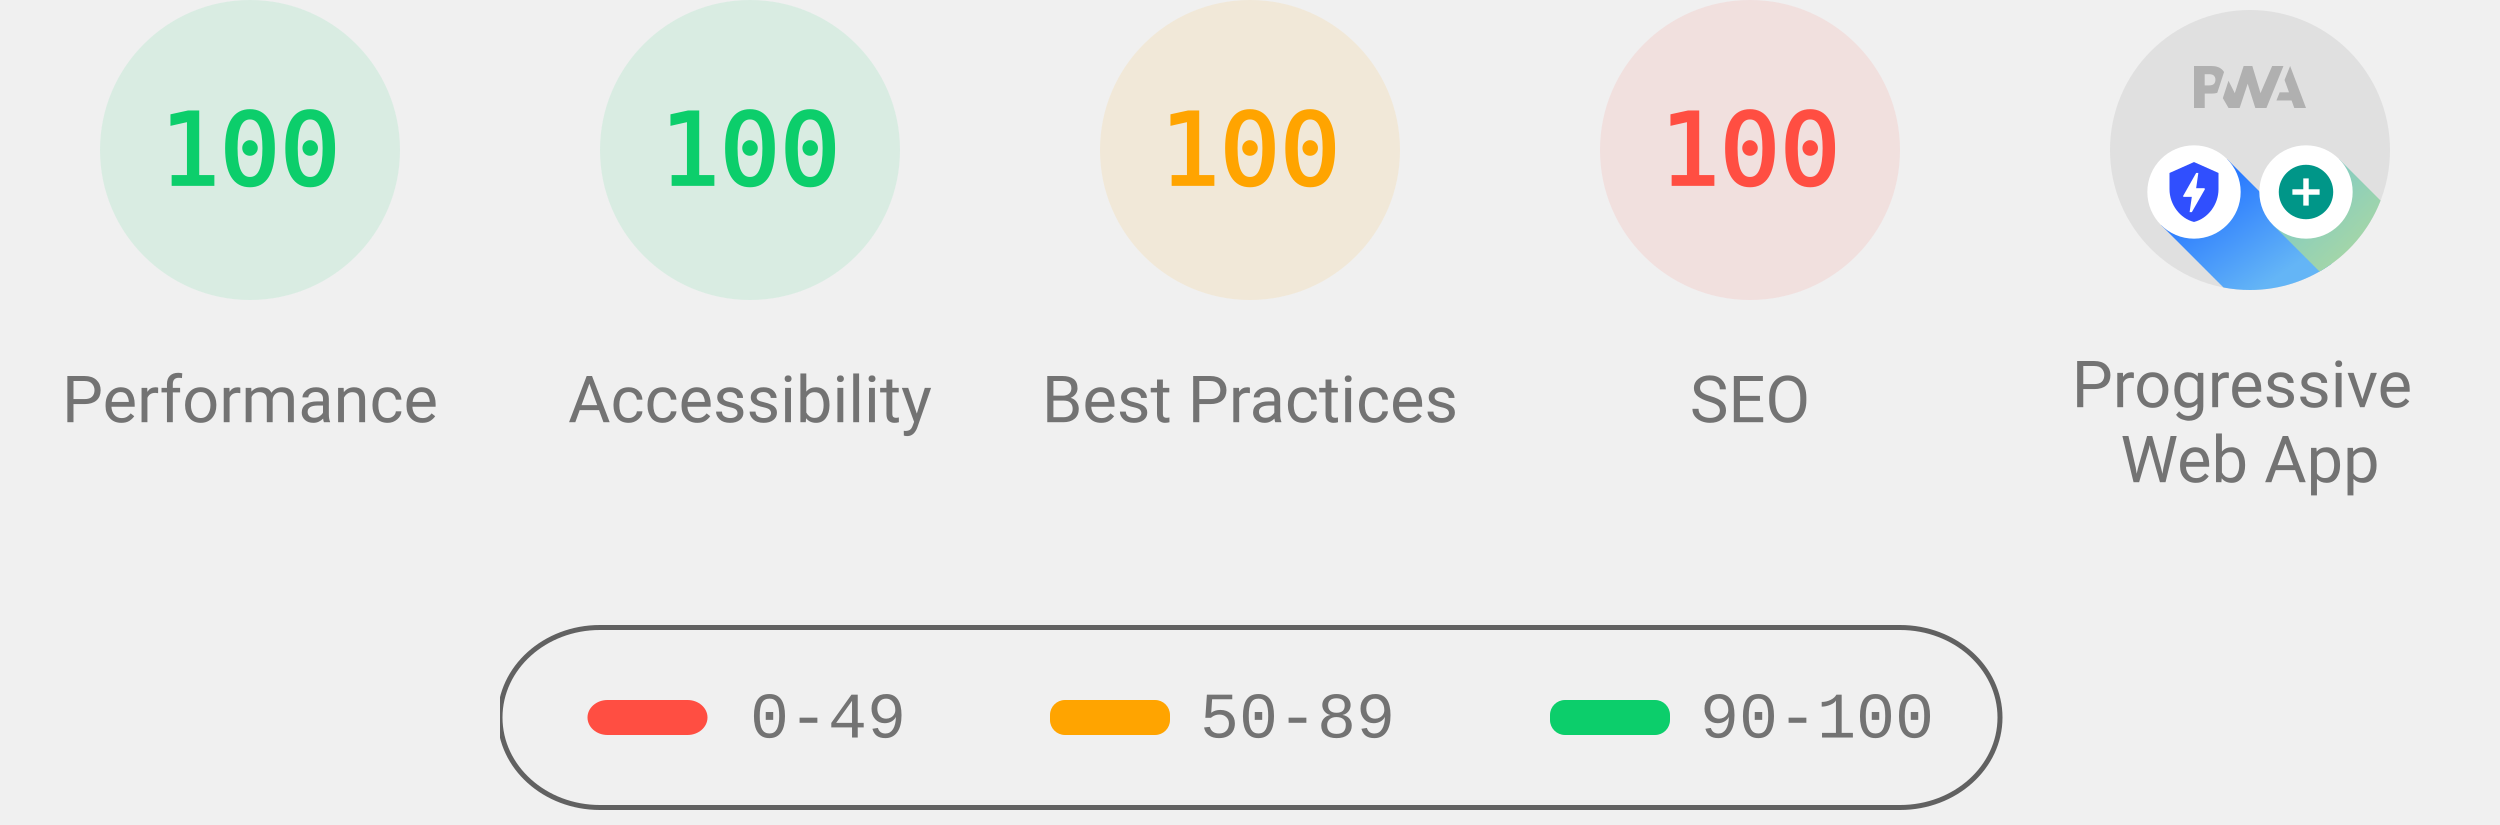
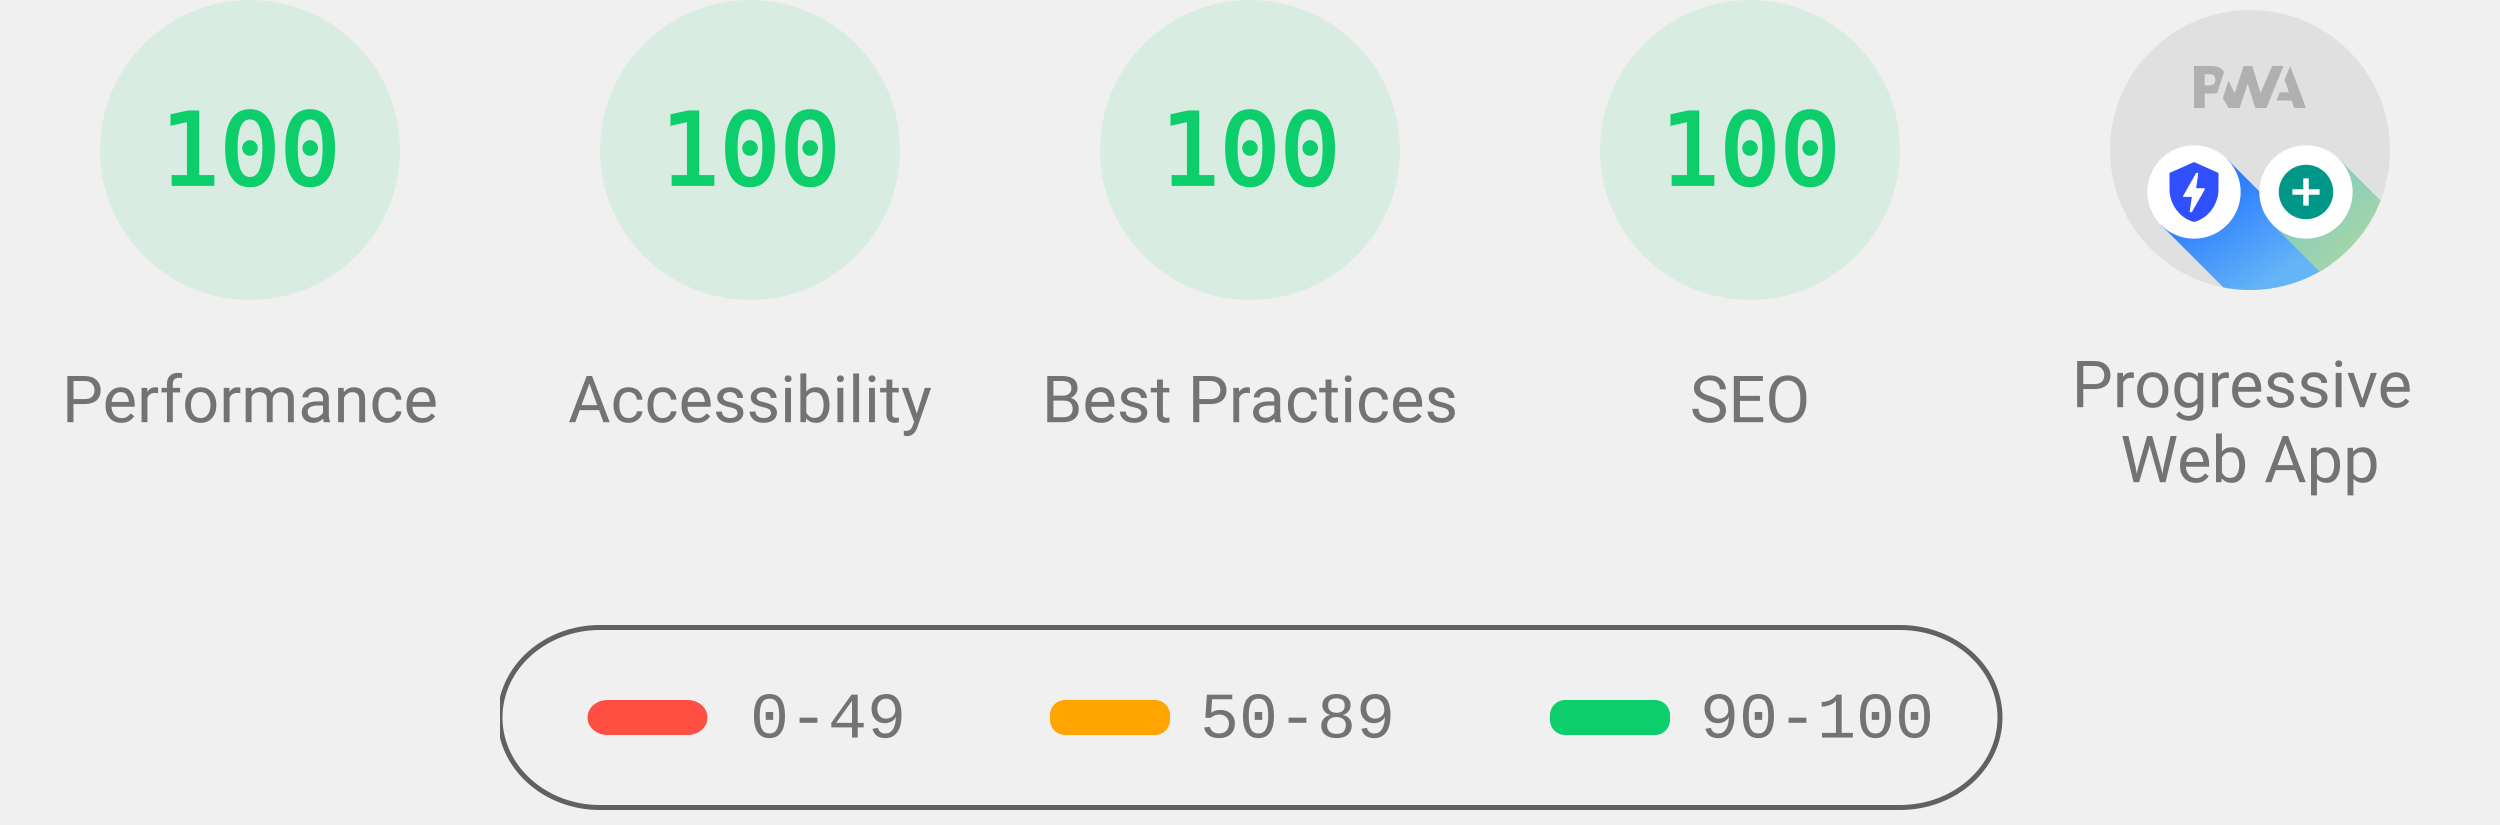
<svg xmlns="http://www.w3.org/2000/svg" fill="none" width="1000" height="330">
  <style>
				.gauge-base {
			   opacity: 0.1
			 }
				.gauge-arc {
				fill: none;
				animation-delay: 250ms;
				stroke-linecap: round;
				transform: rotate(-90deg);
				transform-origin: 100px 60px;
				animation: load-gauge 1s ease forwards
			}
			.guage-text {
				font-size: 40px;
				font-family: monospace;
				text-align: center
			}
			.guage-red {
				color: #ff4e42;
				fill: #ff4e42;
				stroke: #ff4e42
			}
			.guage-orange {
				color: #ffa400;
				fill: #ffa400;
				stroke: #ffa400
			}
			.guage-green {
				color: #0cce6b;
				fill: #0cce6b;
				stroke: #0cce6b
			}
			.guage-undefined {
				color: #5c5c5c;
				fill: #5c5c5c;
				stroke: #5c5c5c
			}
			.guage-title {
				color: #737373;
				fill: #737373;
				stroke: none;
				font-size: 26px;
				line-height: 26px;
				font-family: Roboto, Halvetica, Arial, sans-serif
			}
			@keyframes load-gauge {
				from {
					stroke-dasharray: 0 352.858
				}
			}
			.lh-gauge--pwa__disc {
				fill: #e0e0e0
			}
			.lh-gauge--pwa__logo {
				position: relative;
				fill: #b0b0b0
			}
			.lh-gauge--pwa__invisible {
				display: none
			}
			.lh-gauge--pwa__visible {
				display: inline
			}
			.guage-invisible {
				display: none
			}
		</style>
  <svg class="guage-div guage-perf guage-green" viewBox="0 0 200 200" width="200" height="200" x="0" y="0">
    <circle class="gauge-base" r="56" cx="100" cy="60" stroke-width="8" />
    <circle class="gauge-arc guage-arc-1" r="56" cx="100" cy="60" stroke-width="8" style="stroke-dasharray: 351.858, 351.858;" />
    <text class="guage-text" x="100px" y="60px" alignment-baseline="central" dominant-baseline="central" text-anchor="middle">100</text>
    <text class="guage-title" x="100px" y="160px" alignment-baseline="central" dominant-baseline="central" text-anchor="middle">Performance</text>
  </svg>
  <svg class="guage-div guage-acc guage-green" viewBox="0 0 200 200" width="200" height="200" x="200" y="0">
    <circle class="gauge-base" r="56" cx="100" cy="60" stroke-width="8" />
    <circle class="gauge-arc guage-arc-2" r="56" cx="100" cy="60" stroke-width="8" style="stroke-dasharray: 351.858, 351.858;" />
    <text class="guage-text" x="100px" y="60px" alignment-baseline="central" dominant-baseline="central" text-anchor="middle">100</text>
    <text class="guage-title" x="100px" y="160px" alignment-baseline="central" dominant-baseline="central" text-anchor="middle">Accessibility</text>
  </svg>
-   <svg class="guage-div guage-best guage-orange" viewBox="0 0 200 200" width="200" height="200" x="400" y="0">
+   <svg class="guage-div guage-best guage-green" viewBox="0 0 200 200" width="200" height="200" x="400" y="0">
    <circle class="gauge-base" r="56" cx="100" cy="60" stroke-width="8" />
    <circle class="gauge-arc guage-arc-3" r="56" cx="100" cy="60" stroke-width="8" style="stroke-dasharray: 351.858, 351.858;" />
    <text class="guage-text" x="100px" y="60px" alignment-baseline="central" dominant-baseline="central" text-anchor="middle">100</text>
    <text class="guage-title" x="100px" y="160px" alignment-baseline="central" dominant-baseline="central" text-anchor="middle">Best Practices</text>
  </svg>
-   <svg class="guage-div guage-seo guage-red" viewBox="0 0 200 200" width="200" height="200" x="600" y="0">
+   <svg class="guage-div guage-seo guage-green" viewBox="0 0 200 200" width="200" height="200" x="600" y="0">
    <circle class="gauge-base" r="56" cx="100" cy="60" stroke-width="8" />
    <circle class="gauge-arc guage-arc-4" r="56" cx="100" cy="60" stroke-width="8" style="stroke-dasharray: 351.858, 351.858;" />
    <text class="guage-text" x="100px" y="60px" alignment-baseline="central" dominant-baseline="central" text-anchor="middle">100</text>
    <text class="guage-title" x="100px" y="160px" alignment-baseline="central" dominant-baseline="central" text-anchor="middle">SEO</text>
  </svg>
  <svg class="guage-div guage-pwa " viewBox="0 0 200 200" width="200" height="200" x="800" y="0">
    <svg viewBox="0 0 60 60" width="112" height="112" x="44" y="4">
      <defs>
        <linearGradient id="lh-gauge--pwa__check-circle__gradient-0" x1="50%" y1="0%" x2="50%" y2="100%">
          <stop stop-color="#00C852" offset="0%" />
          <stop stop-color="#009688" offset="100%" />
        </linearGradient>
        <linearGradient id="lh-gauge--pwa__installable__shadow-gradient-0" x1="76.056%" x2="24.111%" y1="82.995%" y2="24.735%">
          <stop stop-color="#A5D6A7" offset="0%" />
          <stop stop-color="#80CBC4" offset="100%" />
        </linearGradient>
        <linearGradient id="lh-gauge--pwa__fast-reliable__shadow-gradient-0" x1="76.056%" y1="82.995%" x2="25.678%" y2="26.493%">
          <stop stop-color="#64B5F6" offset="0%" />
          <stop stop-color="#2979FF" offset="100%" />
        </linearGradient>
        <g id="lh-gauge--pwa__fast-reliable-badge-0">
          <circle fill="#FFFFFF" cx="10" cy="10" r="10" />
          <path fill="#304FFE" d="M10 3.58l5.25 2.34v3.5c0 3.23-2.24 6.26-5.25 7-3.01-.74-5.25-3.77-5.25-7v-3.5L10 3.58zm-.47 10.74l2.76-4.83.03-.07c.04-.08 0-.24-.22-.24h-1.64l.47-3.26h-.47l-2.7 4.77c-.02.01.05-.1-.04.05-.09.16-.1.31.18.31h1.63l-.47 3.27h.47z" />
        </g>
        <g id="lh-gauge--pwa__installable-badge-0">
          <circle fill="#FFFFFF" cx="10" cy="10" r="10" />
          <path fill="#009688" d="M10 4.167A5.835 5.835 0 0 0 4.167 10 5.835 5.835 0 0 0 10 15.833 5.835 5.835 0 0 0 15.833 10 5.835 5.835 0 0 0 10 4.167zm2.917 6.416h-2.334v2.334H9.417v-2.334H7.083V9.417h2.334V7.083h1.166v2.334h2.334v1.166z" />
        </g>
      </defs>
      <g stroke="none" fill-rule="nonzero">
        <circle class="lh-gauge--pwa__disc" cx="30" cy="30" r="30" />
        <g class="lh-gauge--pwa__logo">
          <path d="M35.66 19.39l.7-1.75h2L37.4 15 38.6 12l3.4 9h-2.51l-.58-1.61z" />
          <path d="M33.52 21l3.65-9h-2.42l-2.5 5.82L30.5 12h-1.86l-1.9 5.82-1.35-2.65-1.21 3.72L25.4 21h2.38l1.72-5.2 1.64 5.2z" />
          <path fill-rule="nonzero" d="M20.3 17.91h1.48c.45 0 .85-.05 1.2-.15l.39-1.18 1.07-3.3a2.64 2.64 0 0 0-.28-.37c-.55-.6-1.36-.91-2.42-.91H18v9h2.3V17.9zm1.96-3.84c.22.22.33.5.33.87 0 .36-.1.65-.29.87-.2.23-.59.35-1.15.35h-.86v-2.41h.87c.52 0 .89.1 1.1.32z" />
        </g>
        <rect class="lh-gauge--pwa__component lh-gauge--pwa__na-line lh-gauge--pwa__invisible" fill="#FFFFFF" x="20" y="32" width="20" height="4" rx="2" />
        <g class="lh-gauge--pwa__component lh-gauge--pwa__fast-reliable-badge lh-gauge--pwa__invisible" transform="translate(20, 29)">
          <path fill="url(#lh-gauge--pwa__fast-reliable__shadow-gradient-0)" d="M33.63 19.49A30 30 0 0 1 16.2 30.36L3 17.14 17.14 3l16.49 16.49z" />
          <use href="#lh-gauge--pwa__fast-reliable-badge-0" />
        </g>
        <g class="lh-gauge--pwa__component lh-gauge--pwa__installable-badge lh-gauge--pwa__invisible" transform="translate(20, 29)">
          <path fill="url(#lh-gauge--pwa__installable__shadow-gradient-0)" d="M33.629 19.487c-4.272 5.453-10.391 9.39-17.415 10.869L3 17.142 17.142 3 33.63 19.487z" />
          <use href="#lh-gauge--pwa__installable-badge-0" />
        </g>
        <g class="lh-gauge--pwa__component lh-gauge--pwa__fast-reliable-installable-badges lh-gauge--pwa__visible">
          <g transform="translate(8, 29)">
            <path fill="url(#lh-gauge--pwa__fast-reliable__shadow-gradient-0)" d="M16.321 30.463L3 17.143 17.142 3l22.365 22.365A29.864 29.864 0 0 1 22 31c-1.942 0-3.84-.184-5.679-.537z" />
            <use href="#lh-gauge--pwa__fast-reliable-badge-0" />
          </g>
          <g transform="translate(32, 29)">
            <path fill="url(#lh-gauge--pwa__installable__shadow-gradient-0)" d="M25.982 11.84a30.107 30.107 0 0 1-13.08 15.203L3 17.143 17.142 3l8.84 8.84z" />
            <use href="#lh-gauge--pwa__installable-badge-0" />
          </g>
        </g>
        <g class="lh-gauge--pwa__component lh-gauge--pwa__check-circle lh-gauge--pwa__invisible" transform="translate(18, 28)">
          <circle fill="#FFFFFF" cx="12" cy="12" r="12" />
          <path fill="url(#lh-gauge--pwa__check-circle__gradient-0)" d="M12 2a10 10 0 1 0 0 20 10 10 0 0 0 0-20zm-2 15l-5-5 1.41-1.41L10 14.17l7.59-7.59L19 8l-9 9z" />
        </g>
      </g>
    </svg>
    <text class="guage-title" y="160px" alignment-baseline="central" dominant-baseline="central" text-anchor="middle">
      <tspan x="100px" dy="-6px">Progressive</tspan>
      <tspan x="100px" dy="30px">Web App</tspan>
    </text>
  </svg>
  <svg width="604" height="76" x="200" y="250">
    <g>
      <rect fill="none" id="canvas_background" height="80" width="604" y="-1" x="-1" />
      <g display="none" overflow="visible" y="0" x="0" height="100%" width="100%" id="canvasGrid">
        <rect fill="url(#gridpattern)" stroke-width="0" y="0" x="0" height="100%" width="100%" />
      </g>
    </g>
    <g>
      <rect fill-opacity="0" stroke="#616161" stroke-width="2" rx="40" id="svg_2" height="72" width="600" y="1" x="0" fill="#000000" />
      <rect stroke="#000" rx="8" id="svg_3" height="14" width="48" y="30" x="35" stroke-opacity="null" stroke-width="0" fill="#ff4e42" />
      <rect stroke="#000" rx="6" id="svg_4" height="14" width="48" y="30" x="220" stroke-opacity="null" stroke-width="0" fill="#ffa400" />
      <rect stroke="#000" rx="6" id="svg_5" height="14" width="48" y="30" x="420" stroke-opacity="null" stroke-width="0" fill="#0cce6b" />
      <text xml:space="preserve" text-anchor="start" font-family="'Courier New', Courier, monospace" font-size="26" id="svg_6" y="45" x="100" stroke-opacity="null" stroke-width="0" stroke="#000" fill="#737373">0-49</text>
      <text xml:space="preserve" text-anchor="start" font-family="'Courier New', Courier, monospace" font-size="26" id="svg_7" y="45" x="280" stroke-opacity="null" stroke-width="0" stroke="#000" fill="#737373">50-89</text>
      <text xml:space="preserve" text-anchor="start" font-family="'Courier New', Courier, monospace" font-size="26" id="svg_8" y="45" x="480" stroke-opacity="null" stroke-width="0" stroke="#000" fill="#737373">90-100</text>
    </g>
  </svg>
</svg>
